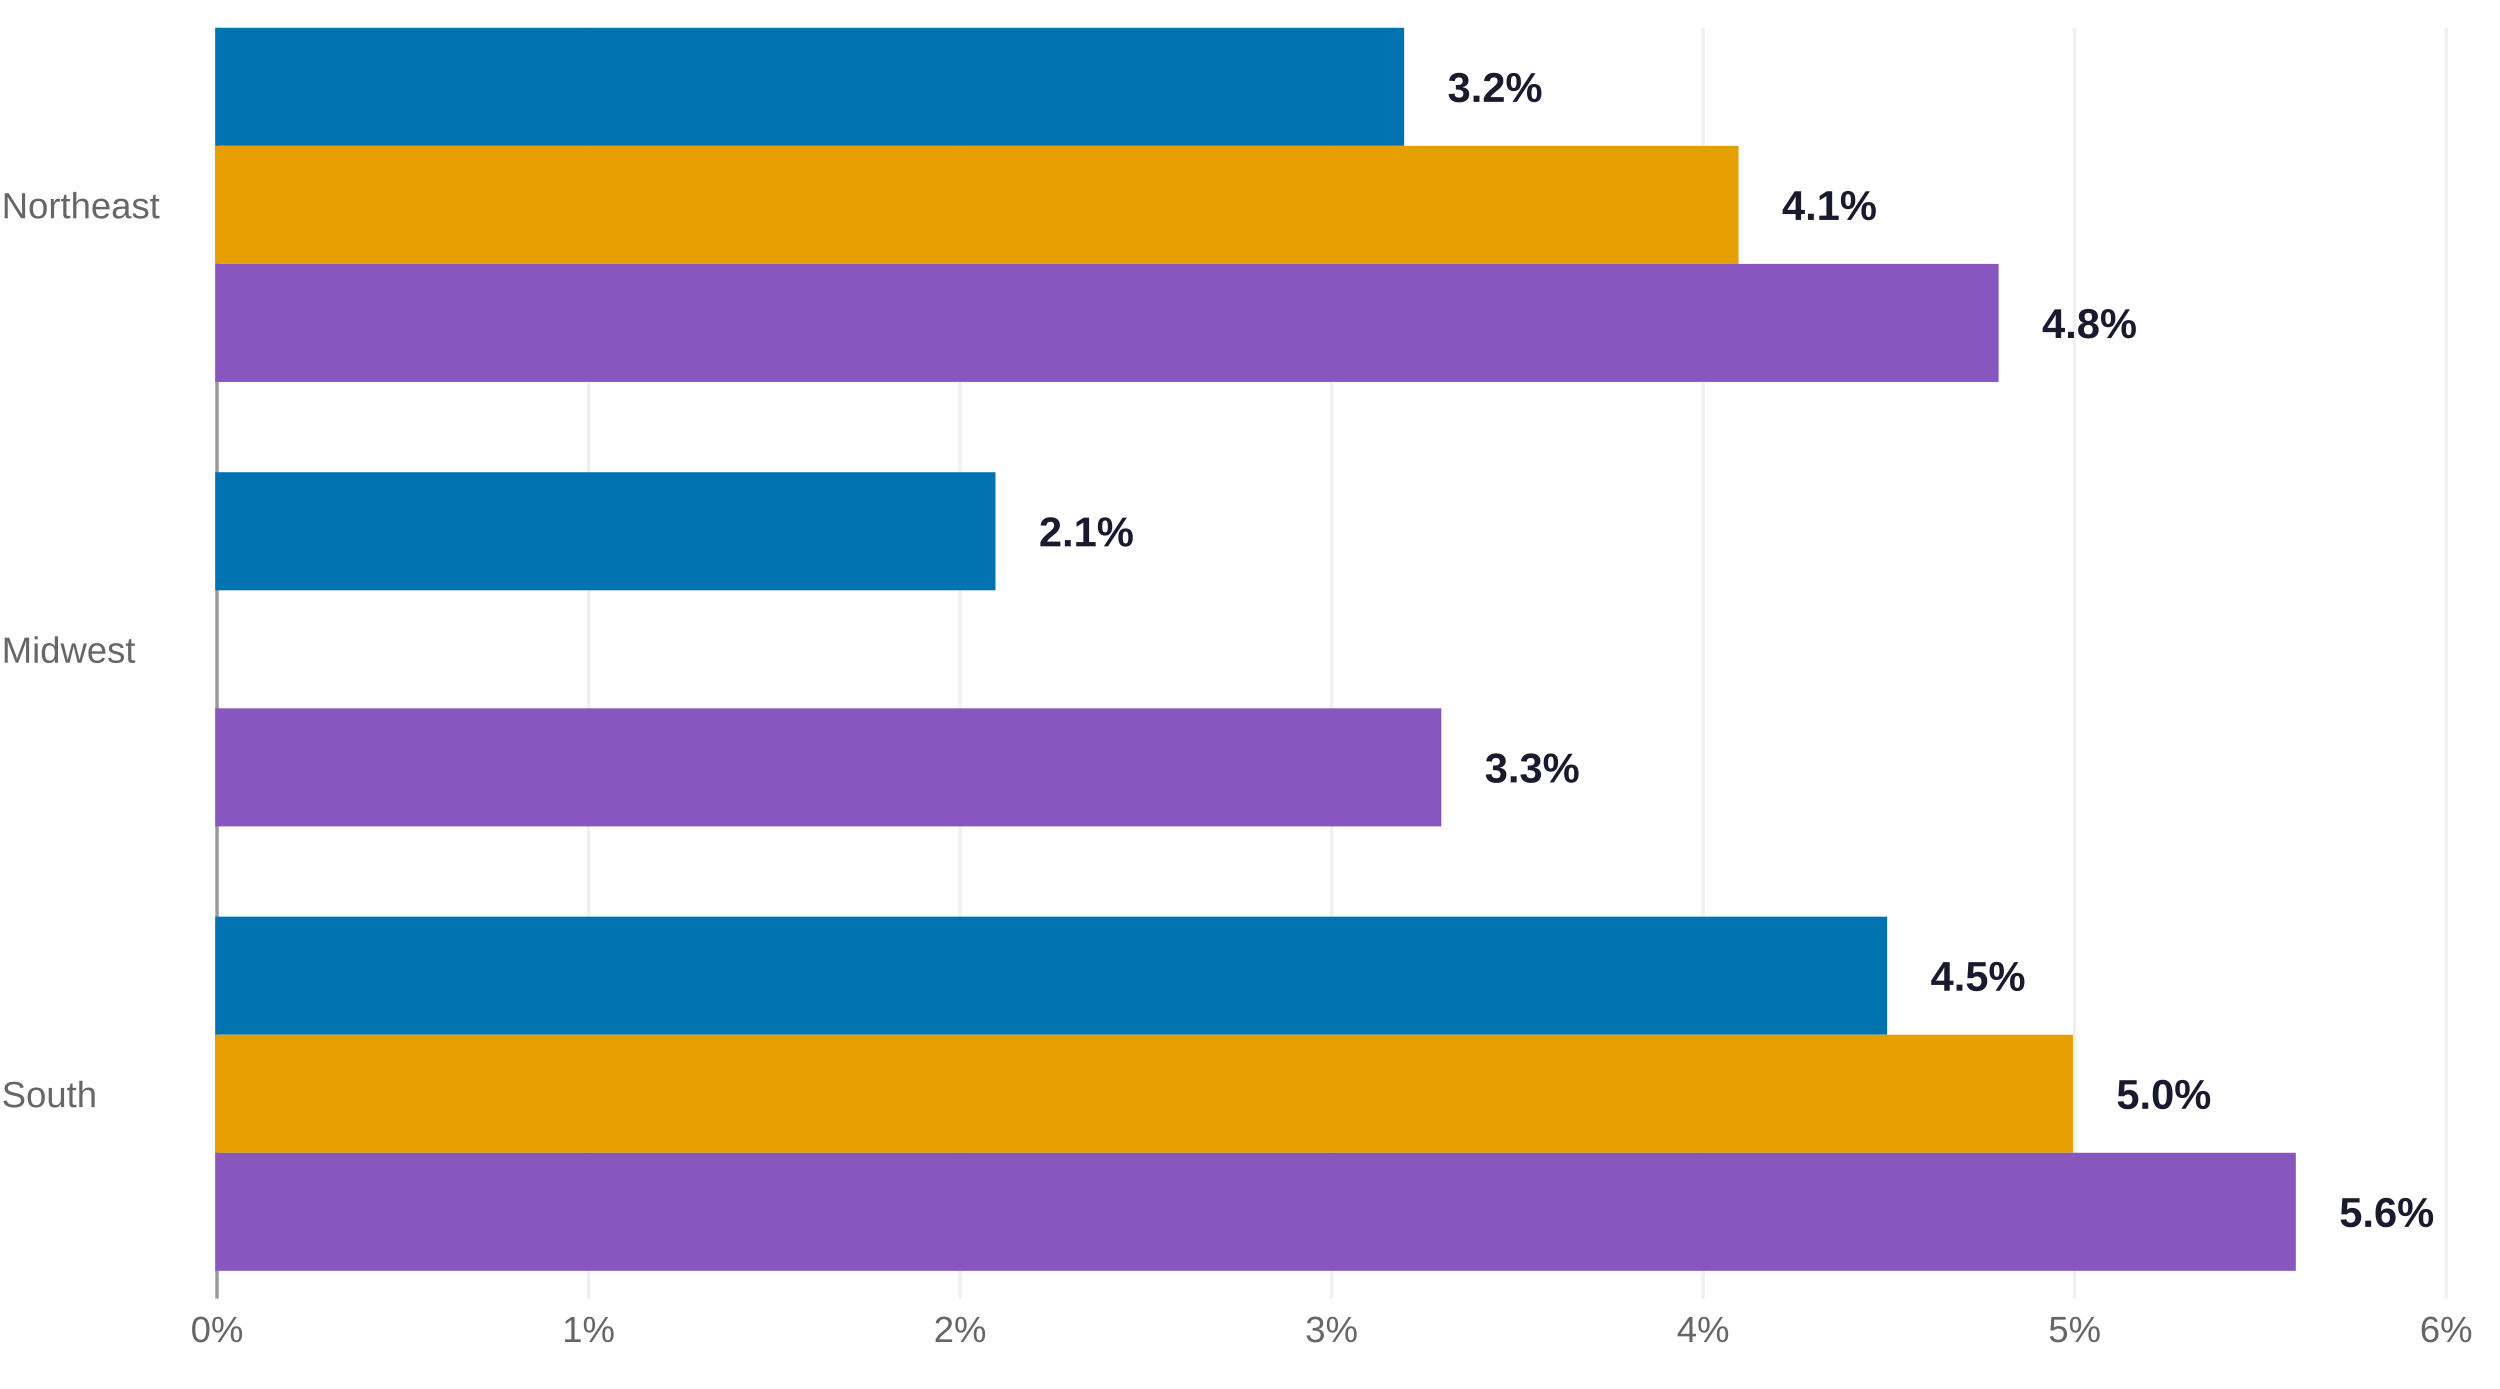
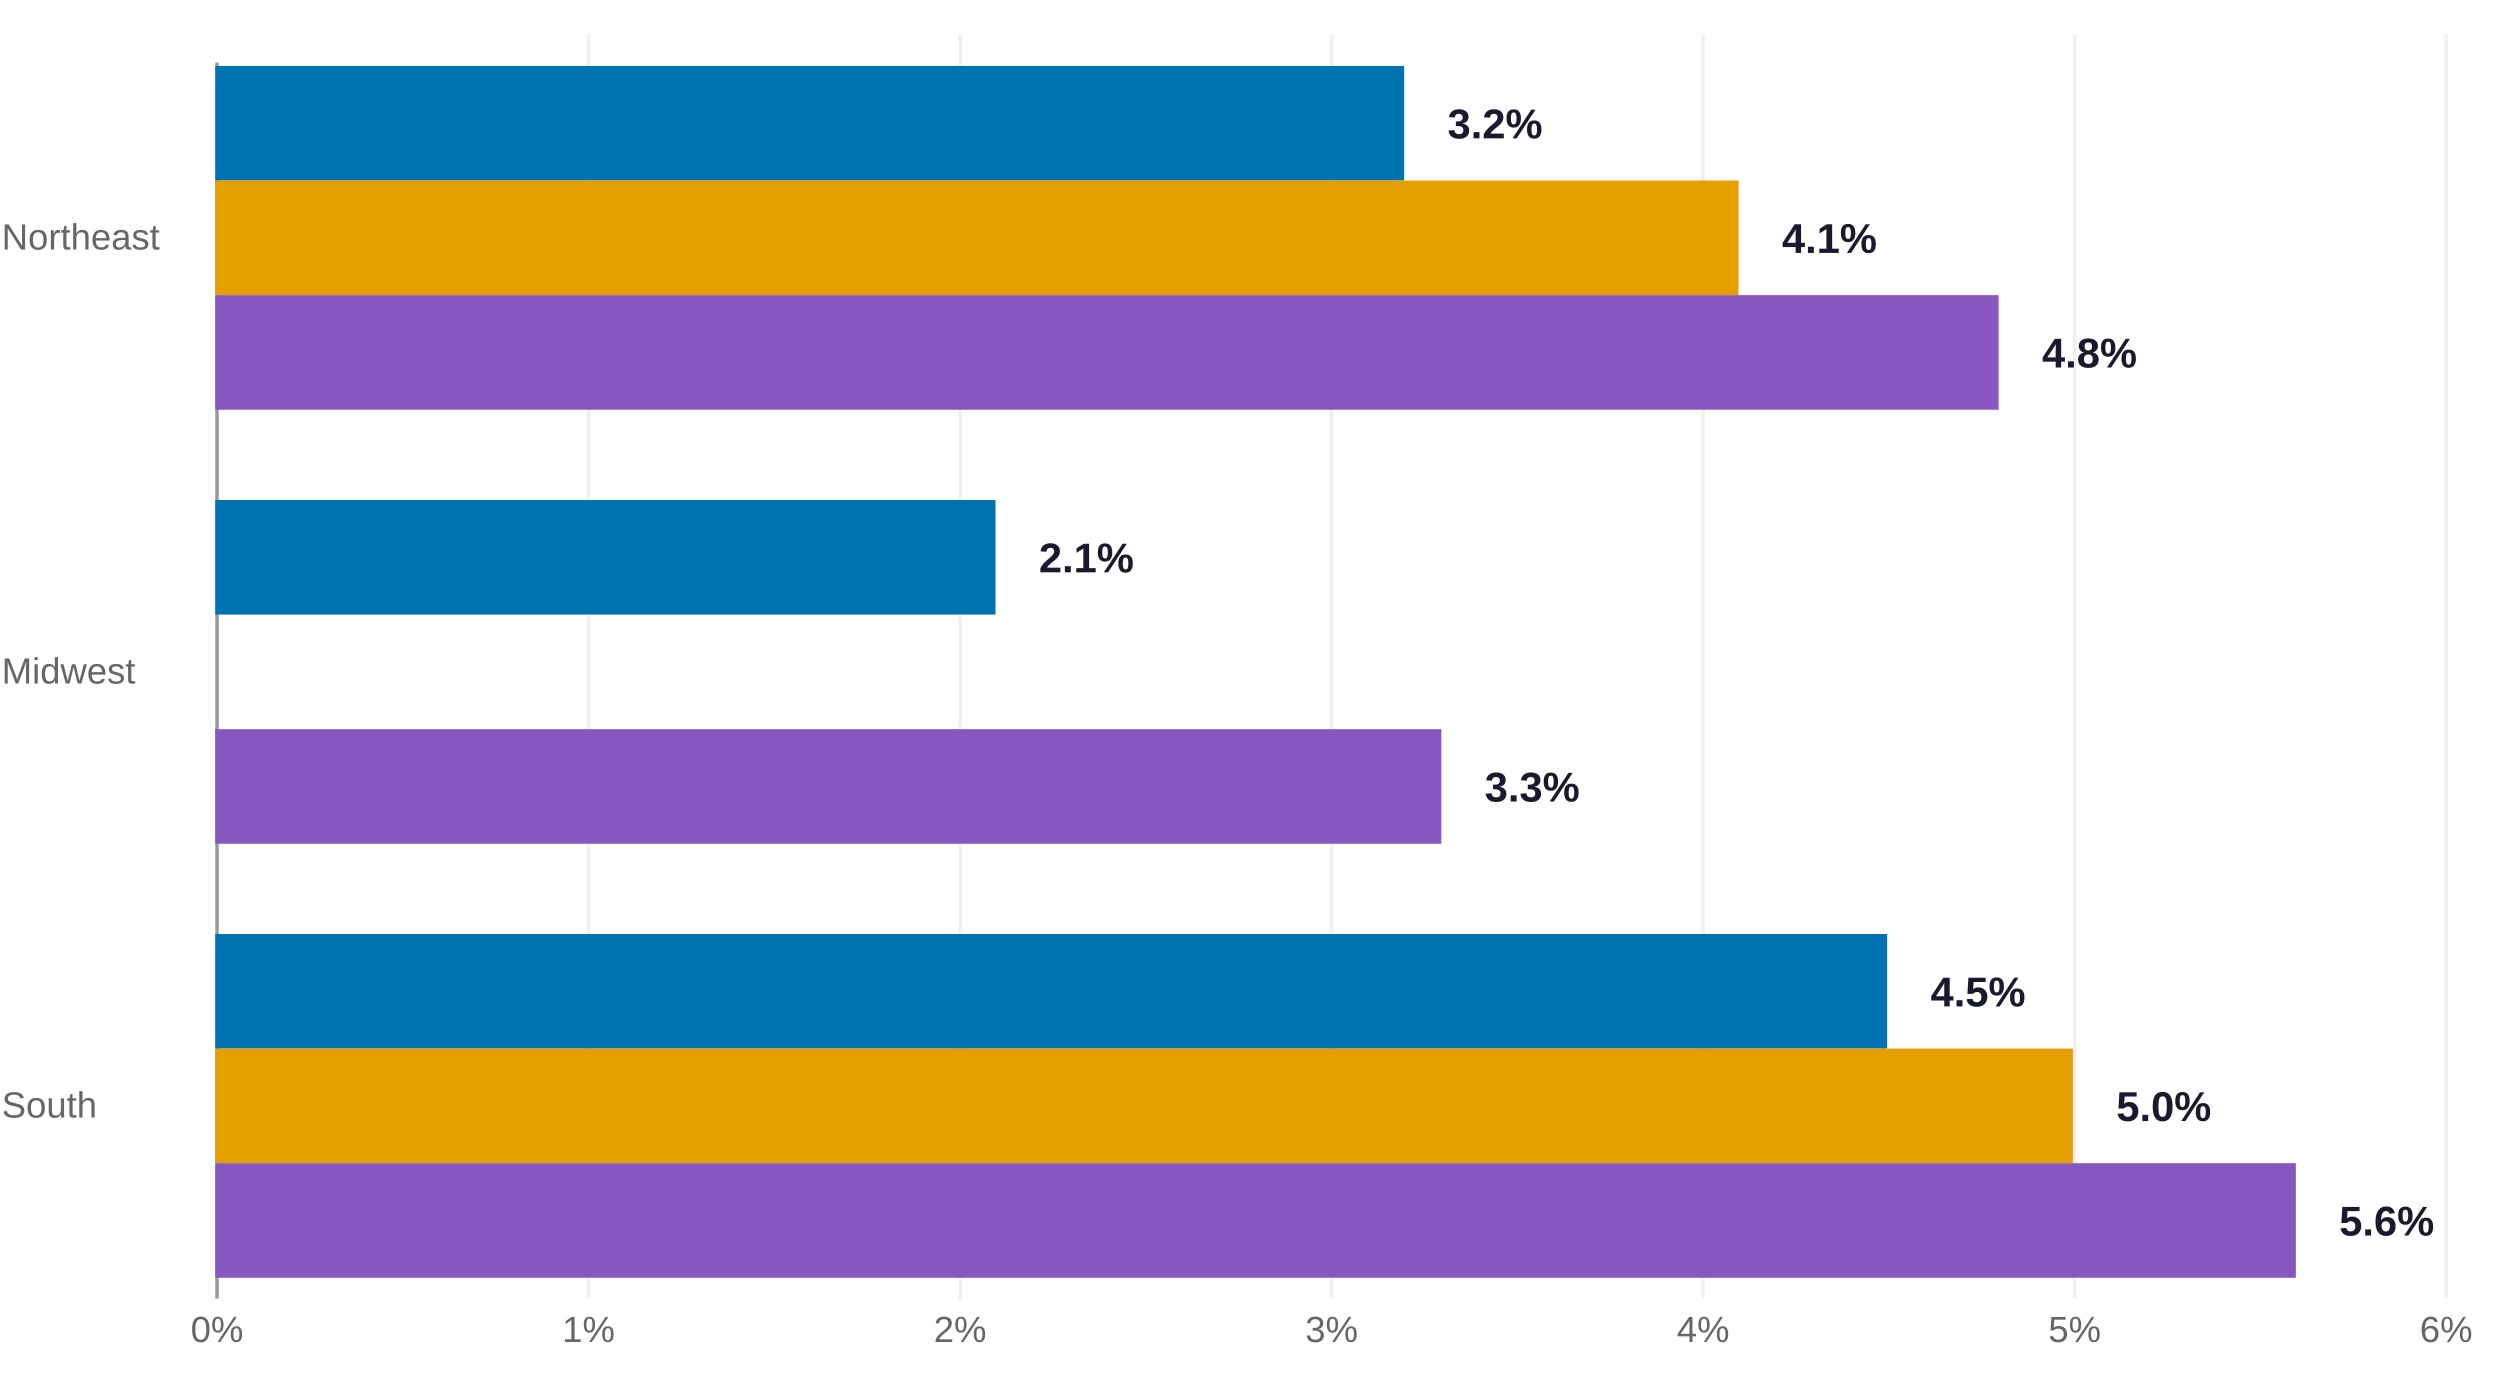
- <svg class="tblchart" fill="currentColor" font-family="system-ui, sans-serif" font-size="10" text-anchor="middle" width="720" height="400" viewBox="0 0 720 400" style="background: transparent; color: rgb(74, 74, 74); font-family: Figtree, &quot;Source Sans 3&quot;, system-ui, -apple-system, &quot;Segoe UI&quot;, Arial, sans-serif; font-size: 10.5px; overflow: visible;" data-margin-left="62" data-margin-right="16" data-margin-top="8" data-margin-bottom="26">
+ <svg class="tblchart" fill="currentColor" font-family="system-ui, sans-serif" font-size="10" text-anchor="middle" width="720" height="400" viewBox="0 0 720 400" style="background: transparent; color: rgb(74, 74, 74); font-family: Figtree, &quot;Source Sans 3&quot;, system-ui, -apple-system, &quot;Segoe UI&quot;, Arial, sans-serif; font-size: 10.5px; overflow: visible;" data-margin-left="62" data-margin-right="16" data-margin-top="18" data-margin-bottom="26">
  <style>:where(.tblchart) {
  --plot-background: white;
  display: block;
  height: auto;
  height: intrinsic;
  max-width: 100%;
}
:where(.tblchart text),
:where(.tblchart tspan) {
  white-space: pre;
}</style>
  <g aria-label="rule" transform="translate(0.5,0)">
    <g class="tbl-gridline" stroke="#F0F0F0" transform="translate(0,0)">
-       <line x1="169" x2="169" y1="8" y2="374" />
-       <line x1="276" x2="276" y1="8" y2="374" />
-       <line x1="383" x2="383" y1="8" y2="374" />
-       <line x1="490" x2="490" y1="8" y2="374" />
-       <line x1="597" x2="597" y1="8" y2="374" />
-       <line x1="704" x2="704" y1="8" y2="374" />
+       <line x1="169" x2="169" y1="10" y2="374" />
+       <line x1="276" x2="276" y1="10" y2="374" />
+       <line x1="383" x2="383" y1="10" y2="374" />
+       <line x1="490" x2="490" y1="10" y2="374" />
+       <line x1="597" x2="597" y1="10" y2="374" />
+       <line x1="704" x2="704" y1="10" y2="374" />
    </g>
  </g>
  <g aria-label="text" transform="translate(0.5,12.5)">
-     <g class="tbl-x-tick-label" fill="#666666" font-size="10.5" font-weight="500" transform="translate(0,264)">
-       <text transform="translate(62,110)">0%</text>
-       <text transform="translate(169,110)">1%</text>
-       <text transform="translate(276,110)">2%</text>
-       <text transform="translate(383,110)">3%</text>
-       <text transform="translate(490,110)">4%</text>
-       <text transform="translate(597,110)">5%</text>
-       <text transform="translate(704,110)">6%</text>
+     <g class="tbl-x-tick-label" fill="#666666" font-size="10.5" font-weight="500" transform="translate(0,256)">
+       <text transform="translate(62,118)">0%</text>
+       <text transform="translate(169,118)">1%</text>
+       <text transform="translate(276,118)">2%</text>
+       <text transform="translate(383,118)">3%</text>
+       <text transform="translate(490,118)">4%</text>
+       <text transform="translate(597,118)">5%</text>
+       <text transform="translate(704,118)">6%</text>
    </g>
  </g>
  <g aria-label="text" transform="translate(-61.5,0.5)">
    <g fill="#666666" text-anchor="start" font-size="10.5" font-weight="500" transform="translate(0,0)">
-       <text y="0.32em" transform="translate(62,59)">Northeast</text>
+       <text y="0.32em" transform="translate(62,68)">Northeast</text>
    </g>
-     <g fill="#666666" text-anchor="start" font-size="10.5" font-weight="500" transform="translate(0,128)">
-       <text y="0.32em" transform="translate(62,59)">Midwest</text>
+     <g fill="#666666" text-anchor="start" font-size="10.5" font-weight="500" transform="translate(0,125)">
+       <text y="0.32em" transform="translate(62,68)">Midwest</text>
    </g>
-     <g fill="#666666" text-anchor="start" font-size="10.5" font-weight="500" transform="translate(0,256)">
-       <text y="0.32em" transform="translate(62,59)">South</text>
+     <g fill="#666666" text-anchor="start" font-size="10.5" font-weight="500" transform="translate(0,250)">
+       <text y="0.32em" transform="translate(62,68)">South</text>
    </g>
  </g>
  <g aria-label="rule" transform="translate(0.5,0)">
    <g class="tbl-zero-baseline" stroke="#999999" transform="translate(0,0)">
-       <line x1="62" x2="62" y1="8" y2="374" />
+       <line x1="62" x2="62" y1="18" y2="374" />
    </g>
  </g>
  <g aria-label="bar">
    <g transform="translate(0,0)">
-       <rect x="62" width="342.4" y="8" height="34" fill="#0072B2" data-series="2019" />
-       <rect x="62" width="438.7" y="42" height="34" fill="#E69F00" data-series="2022" />
-       <rect x="62" width="513.6" y="76" height="34" fill="#8856BF" data-series="2025" />
+       <rect x="62" width="342.4" y="19" height="33" fill="#0072B2" data-series="2019" />
+       <rect x="62" width="438.7" y="52" height="33" fill="#E69F00" data-series="2022" />
+       <rect x="62" width="513.6" y="85" height="33" fill="#8856BF" data-series="2025" />
    </g>
-     <g transform="translate(0,128)">
-       <rect x="62" width="224.7" y="8" height="34" fill="#0072B2" data-series="2019" />
-       <rect x="62" width="0" y="42" height="34" fill="#E69F00" data-series="2022" />
-       <rect x="62" width="353.1" y="76" height="34" fill="#8856BF" data-series="2025" />
+     <g transform="translate(0,125)">
+       <rect x="62" width="224.7" y="19" height="33" fill="#0072B2" data-series="2019" />
+       <rect x="62" width="0" y="52" height="33" fill="#E69F00" data-series="2022" />
+       <rect x="62" width="353.1" y="85" height="33" fill="#8856BF" data-series="2025" />
    </g>
-     <g transform="translate(0,256)">
-       <rect x="62" width="481.5" y="8" height="34" fill="#0072B2" data-series="2019" />
-       <rect x="62" width="535" y="42" height="34" fill="#E69F00" data-series="2022" />
-       <rect x="62" width="599.2" y="76" height="34" fill="#8856BF" data-series="2025" />
+     <g transform="translate(0,250)">
+       <rect x="62" width="481.5" y="19" height="33" fill="#0072B2" data-series="2019" />
+       <rect x="62" width="535" y="52" height="33" fill="#E69F00" data-series="2022" />
+       <rect x="62" width="599.2" y="85" height="33" fill="#8856BF" data-series="2025" />
    </g>
  </g>
-   <g aria-label="text" transform="translate(12.5,17.5)">
+   <g aria-label="text" transform="translate(12.5,17)">
    <g fill="#1A1A2E" text-anchor="start" font-size="12" font-weight="700" transform="translate(0,0)">
-       <text y="0.32em" transform="translate(404.4,8)">3.2%</text>
-       <text y="0.32em" transform="translate(500.7,42)">4.1%</text>
-       <text y="0.32em" transform="translate(575.6,76)">4.8%</text>
+       <text y="0.32em" transform="translate(404.4,19)">3.2%</text>
+       <text y="0.32em" transform="translate(500.7,52)">4.1%</text>
+       <text y="0.32em" transform="translate(575.6,85)">4.8%</text>
    </g>
-     <g fill="#1A1A2E" text-anchor="start" font-size="12" font-weight="700" transform="translate(0,128)">
-       <text y="0.32em" transform="translate(286.7,8)">2.1%</text>
-       <text y="0.32em" transform="translate(415.1,76)">3.3%</text>
+     <g fill="#1A1A2E" text-anchor="start" font-size="12" font-weight="700" transform="translate(0,125)">
+       <text y="0.32em" transform="translate(286.7,19)">2.1%</text>
+       <text y="0.32em" transform="translate(415.1,85)">3.3%</text>
    </g>
-     <g fill="#1A1A2E" text-anchor="start" font-size="12" font-weight="700" transform="translate(0,256)">
-       <text y="0.32em" transform="translate(543.5,8)">4.5%</text>
-       <text y="0.32em" transform="translate(597,42)">5.0%</text>
-       <text y="0.32em" transform="translate(661.2,76)">5.6%</text>
+     <g fill="#1A1A2E" text-anchor="start" font-size="12" font-weight="700" transform="translate(0,250)">
+       <text y="0.32em" transform="translate(543.5,19)">4.5%</text>
+       <text y="0.32em" transform="translate(597,52)">5.0%</text>
+       <text y="0.32em" transform="translate(661.2,85)">5.6%</text>
    </g>
  </g>
</svg>
